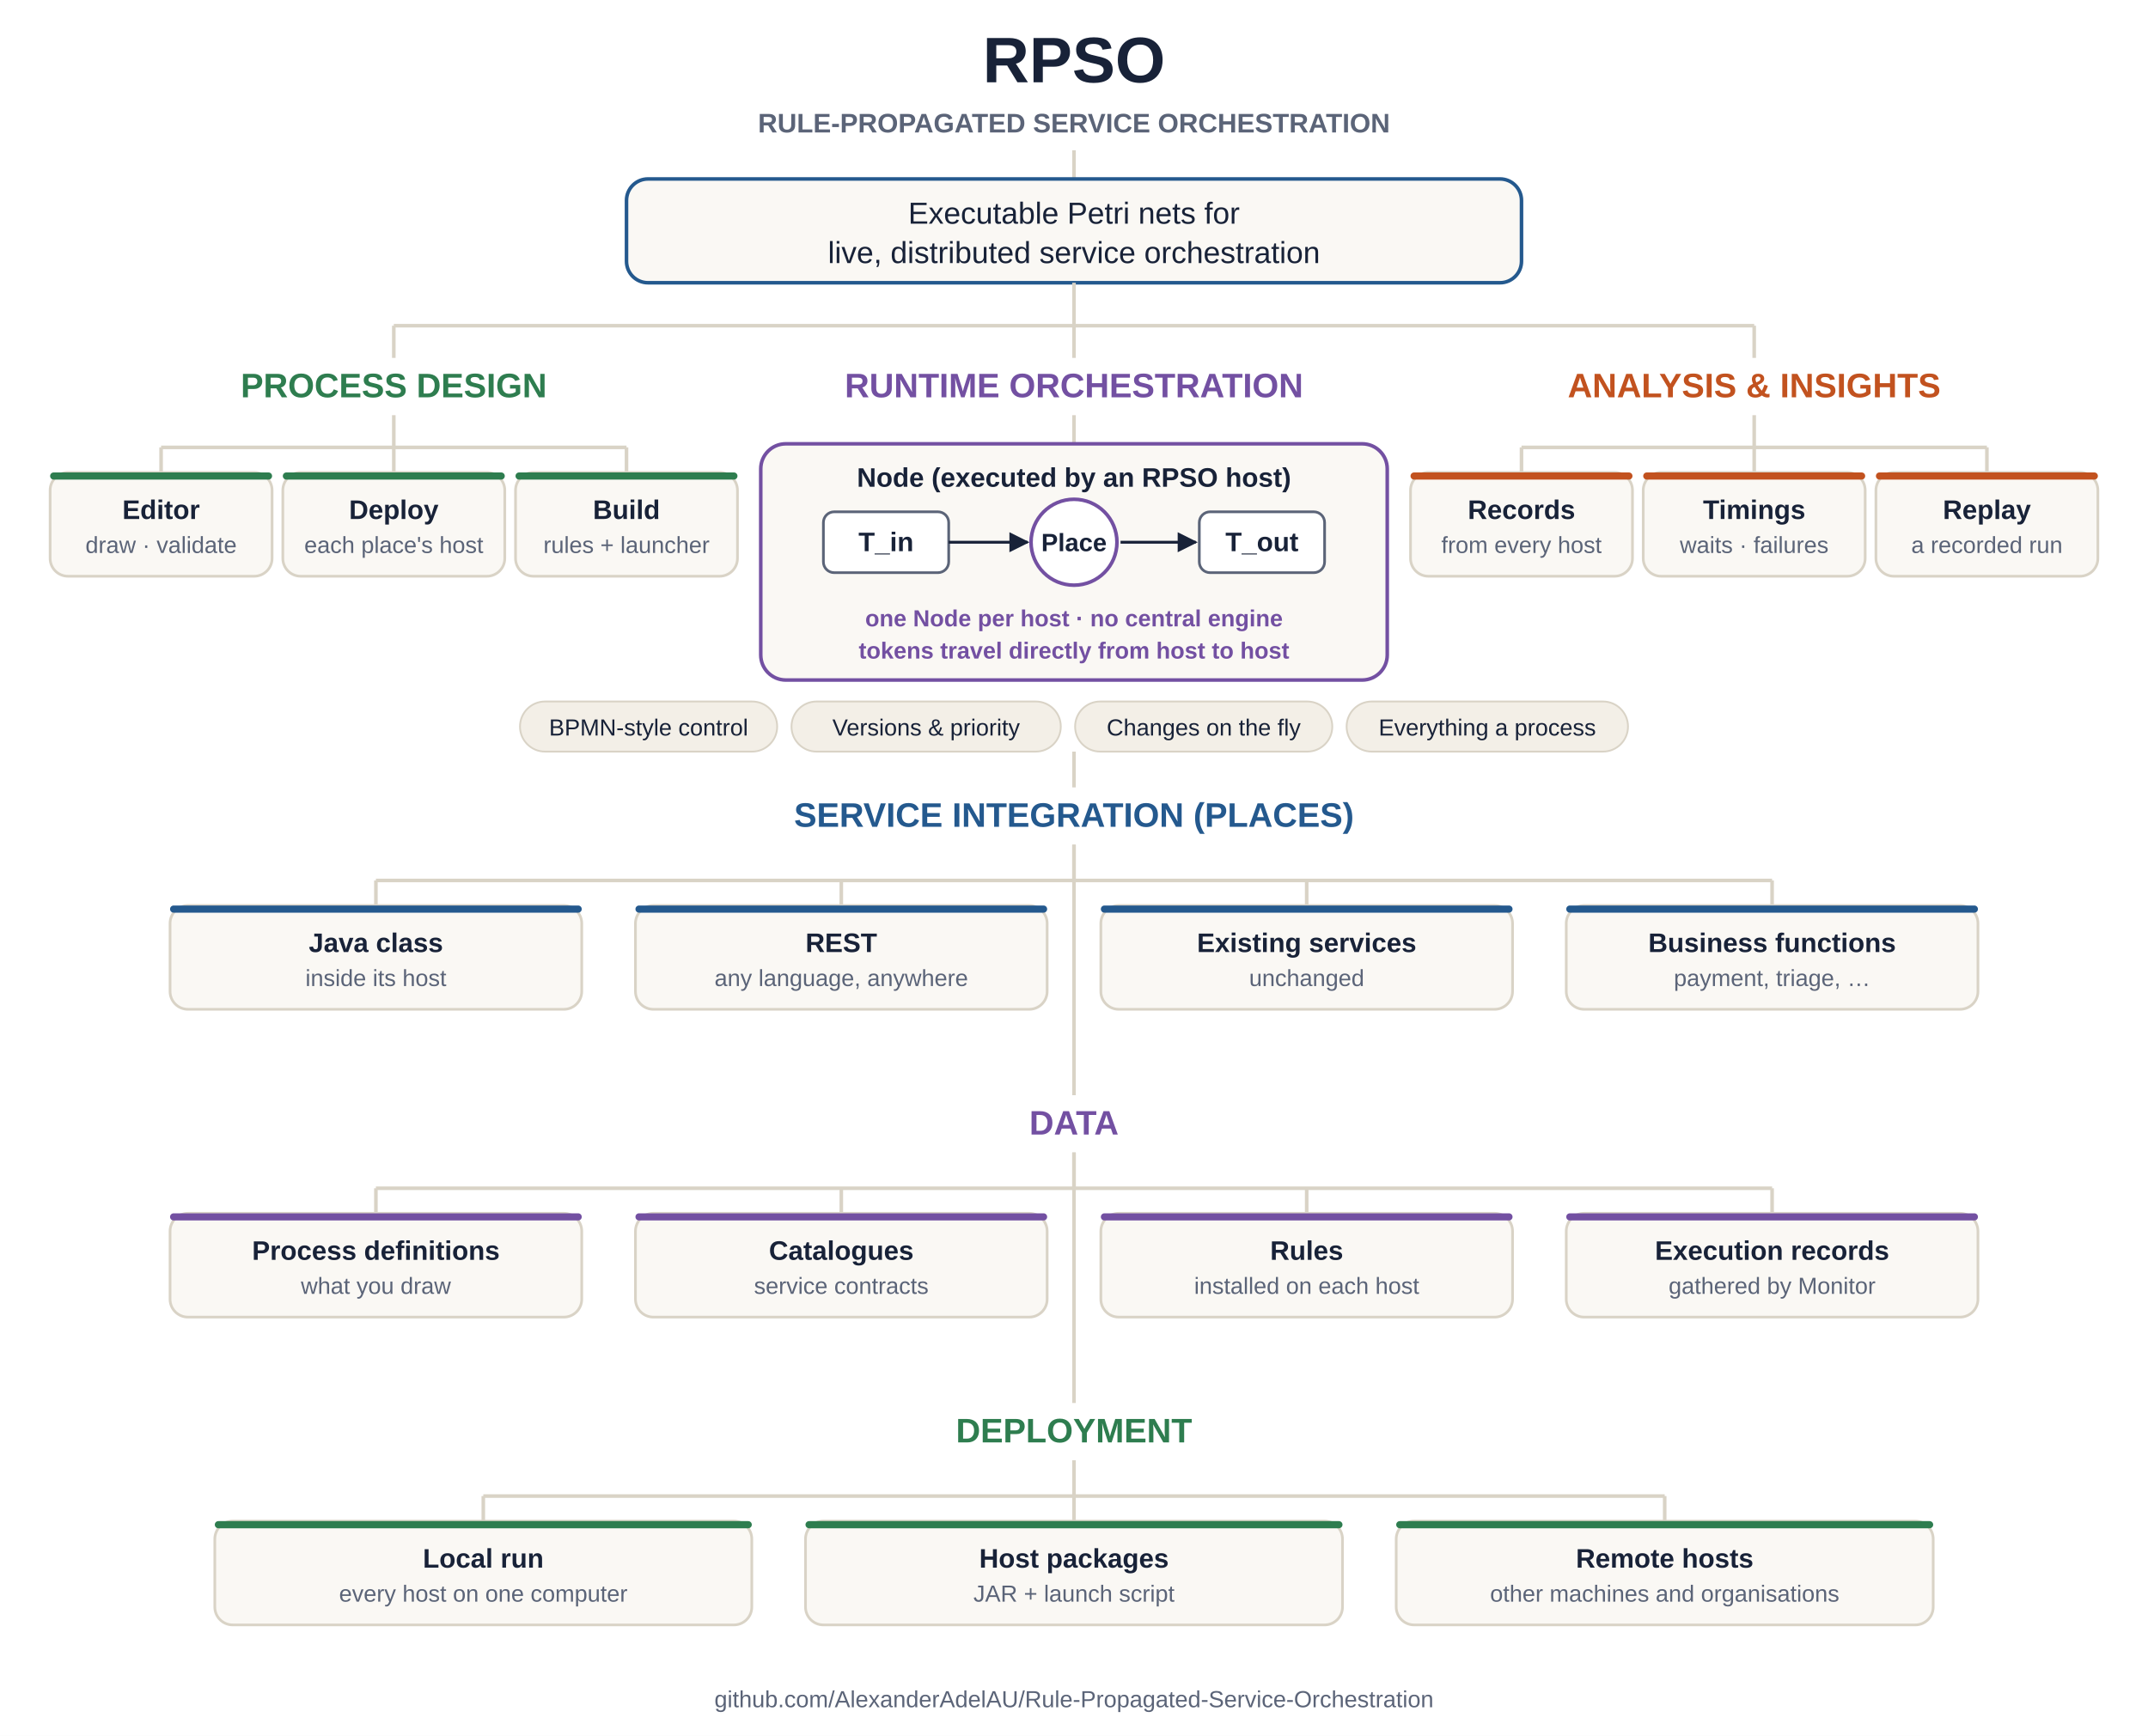
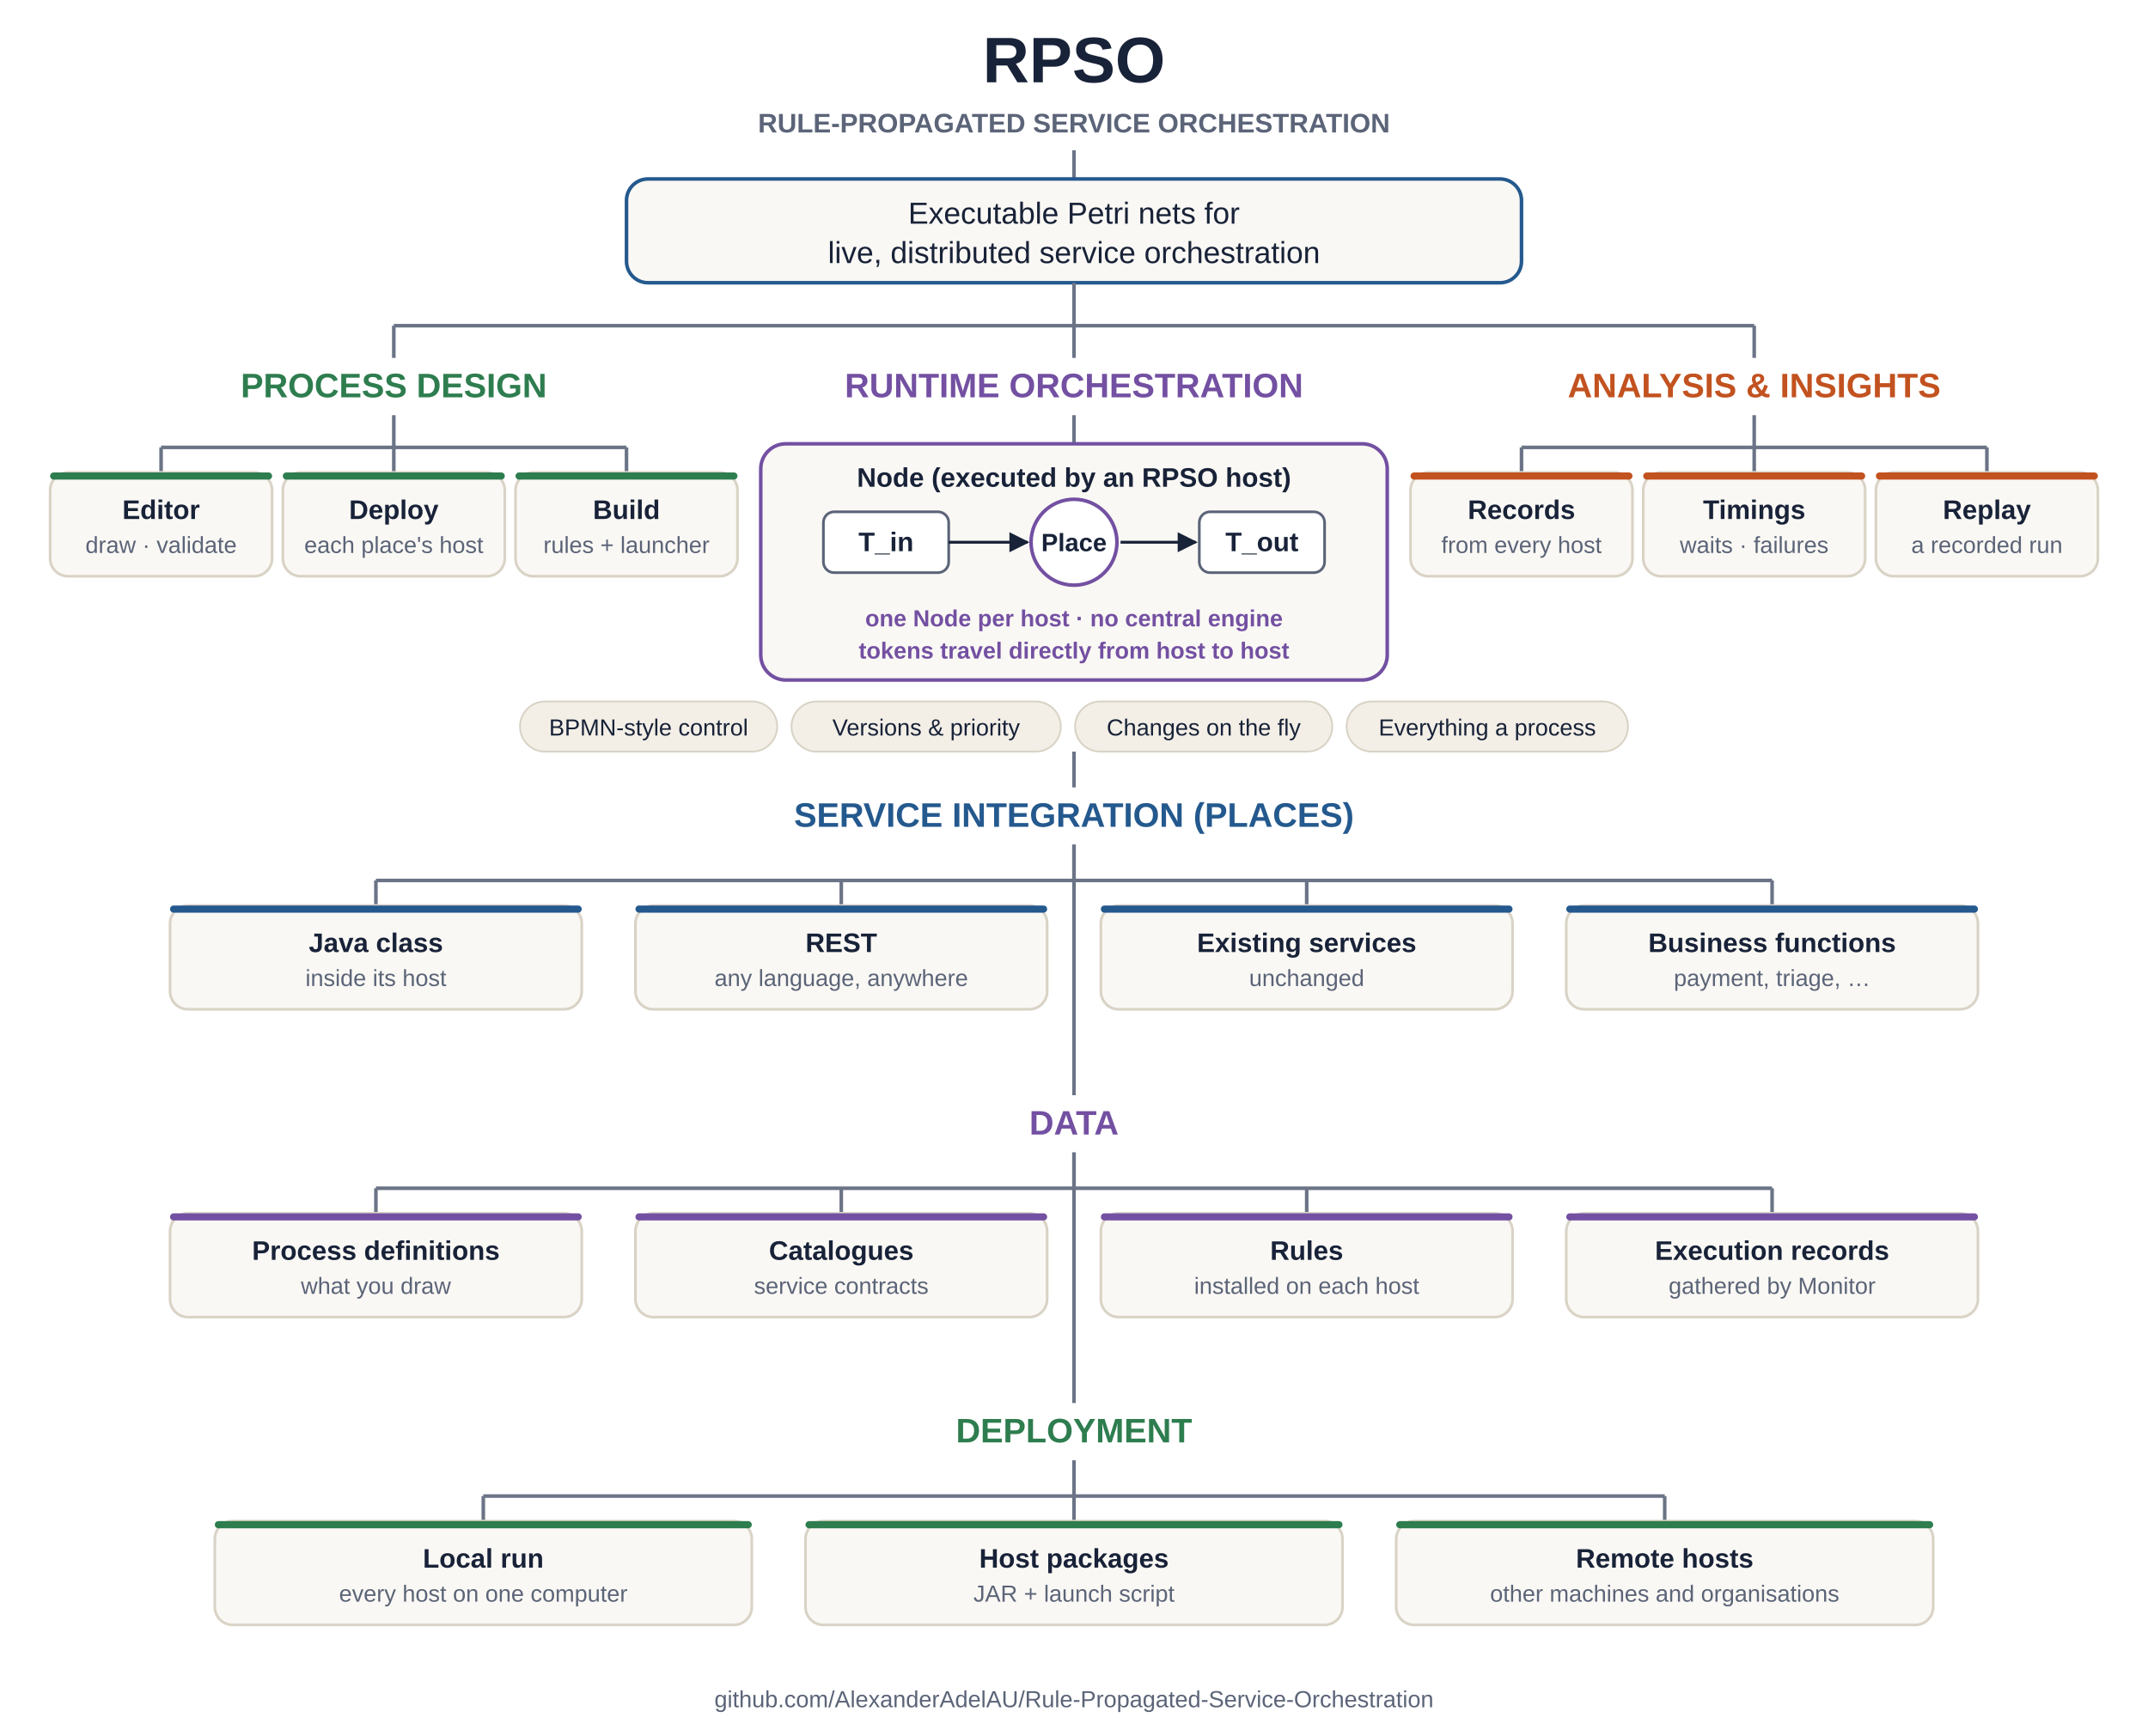
<svg xmlns="http://www.w3.org/2000/svg" width="1200" height="970" viewBox="0 0 1200 970" role="img" aria-labelledby="title desc">
  <defs>
    <marker id="g-arrow" viewBox="0 0 10 10" refX="9" refY="5" markerWidth="7" markerHeight="7" orient="auto">
      <path d="M 0 0 L 10 5 L 0 10 z" fill="#182238" />
    </marker>
    <marker id="g-run" viewBox="0 0 10 10" refX="9" refY="5" markerWidth="7" markerHeight="7" orient="auto">
      <path d="M 0 0 L 10 5 L 0 10 z" fill="#7350a2" />
    </marker>
  </defs>
  <rect width="100%" height="100%" fill="#ffffff" />
  <text x="600" y="46" font-family="Arial, Helvetica, sans-serif" font-size="36" font-weight="600" text-anchor="middle" fill="#182238">RPSO</text>
  <text x="600" y="74" font-family="Arial, Helvetica, sans-serif" font-size="15" font-weight="600" text-anchor="middle" fill="#5b6478">RULE-PROPAGATED SERVICE ORCHESTRATION</text>
-   <path d="M 600.0 84 L 600.0 100" fill="none" stroke="#d9d3c6" stroke-width="2" />
+   <path d="M 600.0 84 L 600.0 100" fill="none" stroke="#6b7486" stroke-width="2" />
  <rect x="350" y="100" width="500" height="58" rx="12" fill="#faf8f4" stroke="#24598e" stroke-width="2" />
  <text x="600" y="125" font-family="Arial, Helvetica, sans-serif" font-size="17" font-weight="400" text-anchor="middle" fill="#182238">Executable Petri nets for</text>
  <text x="600" y="147" font-family="Arial, Helvetica, sans-serif" font-size="17" font-weight="400" text-anchor="middle" fill="#182238">live, distributed service orchestration</text>
-   <path d="M 600.0 158 L 600.0 182" fill="none" stroke="#d9d3c6" stroke-width="2" />
-   <path d="M 220 182 L 980 182" fill="none" stroke="#d9d3c6" stroke-width="2" />
-   <path d="M 220 182 L 220 200" fill="none" stroke="#d9d3c6" stroke-width="2" />
-   <path d="M 600 182 L 600 200" fill="none" stroke="#d9d3c6" stroke-width="2" />
-   <path d="M 980 182 L 980 200" fill="none" stroke="#d9d3c6" stroke-width="2" />
+   <path d="M 600.0 158 L 600.0 182" fill="none" stroke="#6b7486" stroke-width="2" />
+   <path d="M 220 182 L 980 182" fill="none" stroke="#6b7486" stroke-width="2" />
+   <path d="M 220 182 L 220 200" fill="none" stroke="#6b7486" stroke-width="2" />
+   <path d="M 600 182 L 600 200" fill="none" stroke="#6b7486" stroke-width="2" />
+   <path d="M 980 182 L 980 200" fill="none" stroke="#6b7486" stroke-width="2" />
  <text x="220" y="222" font-family="Arial, Helvetica, sans-serif" font-size="19" font-weight="600" text-anchor="middle" fill="#2e7d4f">PROCESS DESIGN</text>
  <text x="600" y="222" font-family="Arial, Helvetica, sans-serif" font-size="19" font-weight="600" text-anchor="middle" fill="#7350a2">RUNTIME ORCHESTRATION</text>
  <text x="980" y="222" font-family="Arial, Helvetica, sans-serif" font-size="19" font-weight="600" text-anchor="middle" fill="#c2521f">ANALYSIS &amp; INSIGHTS</text>
-   <path d="M 220 232 L 220 250" fill="none" stroke="#d9d3c6" stroke-width="2" />
-   <path d="M 90 250 L 350 250" fill="none" stroke="#d9d3c6" stroke-width="2" />
-   <path d="M 90 250 L 90 264" fill="none" stroke="#d9d3c6" stroke-width="2" />
-   <path d="M 220 250 L 220 264" fill="none" stroke="#d9d3c6" stroke-width="2" />
-   <path d="M 350 250 L 350 264" fill="none" stroke="#d9d3c6" stroke-width="2" />
+   <path d="M 220 232 L 220 250" fill="none" stroke="#6b7486" stroke-width="2" />
+   <path d="M 90 250 L 350 250" fill="none" stroke="#6b7486" stroke-width="2" />
+   <path d="M 90 250 L 90 264" fill="none" stroke="#6b7486" stroke-width="2" />
+   <path d="M 220 250 L 220 264" fill="none" stroke="#6b7486" stroke-width="2" />
+   <path d="M 350 250 L 350 264" fill="none" stroke="#6b7486" stroke-width="2" />
  <rect x="28" y="264" width="124" height="58" rx="10" fill="#faf8f4" stroke="#d9d3c6" stroke-width="1.5" />
  <rect x="28" y="264" width="124" height="4" rx="2" fill="#2e7d4f" />
  <text x="90" y="290" font-family="Arial, Helvetica, sans-serif" font-size="15" font-weight="600" text-anchor="middle" fill="#182238">Editor</text>
  <text x="90" y="309" font-family="Arial, Helvetica, sans-serif" font-size="13" font-weight="400" text-anchor="middle" fill="#5b6478">draw · validate</text>
  <rect x="158" y="264" width="124" height="58" rx="10" fill="#faf8f4" stroke="#d9d3c6" stroke-width="1.5" />
  <rect x="158" y="264" width="124" height="4" rx="2" fill="#2e7d4f" />
  <text x="220" y="290" font-family="Arial, Helvetica, sans-serif" font-size="15" font-weight="600" text-anchor="middle" fill="#182238">Deploy</text>
  <text x="220" y="309" font-family="Arial, Helvetica, sans-serif" font-size="13" font-weight="400" text-anchor="middle" fill="#5b6478">each place's host</text>
  <rect x="288" y="264" width="124" height="58" rx="10" fill="#faf8f4" stroke="#d9d3c6" stroke-width="1.5" />
  <rect x="288" y="264" width="124" height="4" rx="2" fill="#2e7d4f" />
  <text x="350" y="290" font-family="Arial, Helvetica, sans-serif" font-size="15" font-weight="600" text-anchor="middle" fill="#182238">Build</text>
  <text x="350" y="309" font-family="Arial, Helvetica, sans-serif" font-size="13" font-weight="400" text-anchor="middle" fill="#5b6478">rules + launcher</text>
-   <path d="M 980 232 L 980 250" fill="none" stroke="#d9d3c6" stroke-width="2" />
-   <path d="M 850 250 L 1110 250" fill="none" stroke="#d9d3c6" stroke-width="2" />
-   <path d="M 850 250 L 850 264" fill="none" stroke="#d9d3c6" stroke-width="2" />
-   <path d="M 980 250 L 980 264" fill="none" stroke="#d9d3c6" stroke-width="2" />
-   <path d="M 1110 250 L 1110 264" fill="none" stroke="#d9d3c6" stroke-width="2" />
+   <path d="M 980 232 L 980 250" fill="none" stroke="#6b7486" stroke-width="2" />
+   <path d="M 850 250 L 1110 250" fill="none" stroke="#6b7486" stroke-width="2" />
+   <path d="M 850 250 L 850 264" fill="none" stroke="#6b7486" stroke-width="2" />
+   <path d="M 980 250 L 980 264" fill="none" stroke="#6b7486" stroke-width="2" />
+   <path d="M 1110 250 L 1110 264" fill="none" stroke="#6b7486" stroke-width="2" />
  <rect x="788" y="264" width="124" height="58" rx="10" fill="#faf8f4" stroke="#d9d3c6" stroke-width="1.5" />
  <rect x="788" y="264" width="124" height="4" rx="2" fill="#c2521f" />
  <text x="850" y="290" font-family="Arial, Helvetica, sans-serif" font-size="15" font-weight="600" text-anchor="middle" fill="#182238">Records</text>
  <text x="850" y="309" font-family="Arial, Helvetica, sans-serif" font-size="13" font-weight="400" text-anchor="middle" fill="#5b6478">from every host</text>
  <rect x="918" y="264" width="124" height="58" rx="10" fill="#faf8f4" stroke="#d9d3c6" stroke-width="1.5" />
  <rect x="918" y="264" width="124" height="4" rx="2" fill="#c2521f" />
  <text x="980" y="290" font-family="Arial, Helvetica, sans-serif" font-size="15" font-weight="600" text-anchor="middle" fill="#182238">Timings</text>
  <text x="980" y="309" font-family="Arial, Helvetica, sans-serif" font-size="13" font-weight="400" text-anchor="middle" fill="#5b6478">waits · failures</text>
  <rect x="1048" y="264" width="124" height="58" rx="10" fill="#faf8f4" stroke="#d9d3c6" stroke-width="1.5" />
  <rect x="1048" y="264" width="124" height="4" rx="2" fill="#c2521f" />
  <text x="1110" y="290" font-family="Arial, Helvetica, sans-serif" font-size="15" font-weight="600" text-anchor="middle" fill="#182238">Replay</text>
  <text x="1110" y="309" font-family="Arial, Helvetica, sans-serif" font-size="13" font-weight="400" text-anchor="middle" fill="#5b6478">a recorded run</text>
-   <path d="M 600 232 L 600 248" fill="none" stroke="#d9d3c6" stroke-width="2" />
+   <path d="M 600 232 L 600 248" fill="none" stroke="#6b7486" stroke-width="2" />
  <rect x="425" y="248" width="350" height="132" rx="14" fill="#faf8f4" stroke="#7350a2" stroke-width="2" />
  <text x="600" y="272" font-family="Arial, Helvetica, sans-serif" font-size="15" font-weight="600" text-anchor="middle" fill="#182238">Node  (executed by an RPSO host)</text>
  <rect x="460" y="286" width="70" height="34" rx="6" fill="#ffffff" stroke="#5b6478" stroke-width="1.5" />
  <text x="495" y="308" font-family="Arial, Helvetica, sans-serif" font-size="15" font-weight="600" text-anchor="middle" fill="#182238">T_in</text>
  <rect x="670" y="286" width="70" height="34" rx="6" fill="#ffffff" stroke="#5b6478" stroke-width="1.5" />
  <text x="705" y="308" font-family="Arial, Helvetica, sans-serif" font-size="15" font-weight="600" text-anchor="middle" fill="#182238">T_out</text>
  <circle cx="600" cy="303" r="24" fill="#ffffff" stroke="#7350a2" stroke-width="2" />
  <text x="600" y="308" font-family="Arial, Helvetica, sans-serif" font-size="14" font-weight="600" text-anchor="middle" fill="#182238">Place</text>
  <path d="M 530 303 L 574 303" stroke="#182238" stroke-width="1.6" marker-end="url(#g-arrow)" />
  <path d="M 626 303 L 668 303" stroke="#182238" stroke-width="1.6" marker-end="url(#g-arrow)" />
  <text x="600" y="350" font-family="Arial, Helvetica, sans-serif" font-size="13" font-weight="600" text-anchor="middle" fill="#7350a2">one Node per host · no central engine</text>
  <text x="600" y="368" font-family="Arial, Helvetica, sans-serif" font-size="13" font-weight="600" text-anchor="middle" fill="#7350a2">tokens travel directly from host to host</text>
  <rect x="290.5" y="392" width="143.68" height="28" rx="14" fill="#f3efe7" stroke="#d9d3c6" stroke-width="1" />
  <text x="362.34" y="411" font-family="Arial, Helvetica, sans-serif" font-size="13" font-weight="400" text-anchor="middle" fill="#182238">BPMN-style control</text>
  <rect x="442.18" y="392" width="150.44" height="28" rx="14" fill="#f3efe7" stroke="#d9d3c6" stroke-width="1" />
  <text x="517.4" y="411" font-family="Arial, Helvetica, sans-serif" font-size="13" font-weight="400" text-anchor="middle" fill="#182238">Versions &amp; priority</text>
  <rect x="600.62" y="392" width="143.68" height="28" rx="14" fill="#f3efe7" stroke="#d9d3c6" stroke-width="1" />
  <text x="672.46" y="411" font-family="Arial, Helvetica, sans-serif" font-size="13" font-weight="400" text-anchor="middle" fill="#182238">Changes on the fly</text>
  <rect x="752.3" y="392" width="157.2" height="28" rx="14" fill="#f3efe7" stroke="#d9d3c6" stroke-width="1" />
  <text x="830.9" y="411" font-family="Arial, Helvetica, sans-serif" font-size="13" font-weight="400" text-anchor="middle" fill="#182238">Everything a process</text>
-   <path d="M 600 420 L 600 440" fill="none" stroke="#d9d3c6" stroke-width="2" />
+   <path d="M 600 420 L 600 440" fill="none" stroke="#6b7486" stroke-width="2" />
  <text x="600" y="462" font-family="Arial, Helvetica, sans-serif" font-size="19" font-weight="600" text-anchor="middle" fill="#24598e">SERVICE INTEGRATION (PLACES)</text>
-   <path d="M 600 472 L 600 492" fill="none" stroke="#d9d3c6" stroke-width="2" />
-   <path d="M 210.0 492 L 990.0 492" fill="none" stroke="#d9d3c6" stroke-width="2" />
-   <path d="M 210.0 492 L 210.0 506" fill="none" stroke="#d9d3c6" stroke-width="2" />
-   <path d="M 470.0 492 L 470.0 506" fill="none" stroke="#d9d3c6" stroke-width="2" />
-   <path d="M 730.0 492 L 730.0 506" fill="none" stroke="#d9d3c6" stroke-width="2" />
-   <path d="M 990.0 492 L 990.0 506" fill="none" stroke="#d9d3c6" stroke-width="2" />
+   <path d="M 600 472 L 600 492" fill="none" stroke="#6b7486" stroke-width="2" />
+   <path d="M 210.0 492 L 990.0 492" fill="none" stroke="#6b7486" stroke-width="2" />
+   <path d="M 210.0 492 L 210.0 506" fill="none" stroke="#6b7486" stroke-width="2" />
+   <path d="M 470.0 492 L 470.0 506" fill="none" stroke="#6b7486" stroke-width="2" />
+   <path d="M 730.0 492 L 730.0 506" fill="none" stroke="#6b7486" stroke-width="2" />
+   <path d="M 990.0 492 L 990.0 506" fill="none" stroke="#6b7486" stroke-width="2" />
  <rect x="95" y="506" width="230" height="58" rx="10" fill="#faf8f4" stroke="#d9d3c6" stroke-width="1.5" />
  <rect x="95" y="506" width="230" height="4" rx="2" fill="#24598e" />
  <text x="210" y="532" font-family="Arial, Helvetica, sans-serif" font-size="15" font-weight="600" text-anchor="middle" fill="#182238">Java class</text>
  <text x="210" y="551" font-family="Arial, Helvetica, sans-serif" font-size="13" font-weight="400" text-anchor="middle" fill="#5b6478">inside its host</text>
  <rect x="355" y="506" width="230" height="58" rx="10" fill="#faf8f4" stroke="#d9d3c6" stroke-width="1.5" />
  <rect x="355" y="506" width="230" height="4" rx="2" fill="#24598e" />
  <text x="470" y="532" font-family="Arial, Helvetica, sans-serif" font-size="15" font-weight="600" text-anchor="middle" fill="#182238">REST</text>
  <text x="470" y="551" font-family="Arial, Helvetica, sans-serif" font-size="13" font-weight="400" text-anchor="middle" fill="#5b6478">any language, anywhere</text>
  <rect x="615" y="506" width="230" height="58" rx="10" fill="#faf8f4" stroke="#d9d3c6" stroke-width="1.5" />
  <rect x="615" y="506" width="230" height="4" rx="2" fill="#24598e" />
  <text x="730" y="532" font-family="Arial, Helvetica, sans-serif" font-size="15" font-weight="600" text-anchor="middle" fill="#182238">Existing services</text>
  <text x="730" y="551" font-family="Arial, Helvetica, sans-serif" font-size="13" font-weight="400" text-anchor="middle" fill="#5b6478">unchanged</text>
  <rect x="875" y="506" width="230" height="58" rx="10" fill="#faf8f4" stroke="#d9d3c6" stroke-width="1.5" />
  <rect x="875" y="506" width="230" height="4" rx="2" fill="#24598e" />
  <text x="990" y="532" font-family="Arial, Helvetica, sans-serif" font-size="15" font-weight="600" text-anchor="middle" fill="#182238">Business functions</text>
  <text x="990" y="551" font-family="Arial, Helvetica, sans-serif" font-size="13" font-weight="400" text-anchor="middle" fill="#5b6478">payment, triage, …</text>
-   <path d="M 600 472 L 600 612" fill="none" stroke="#d9d3c6" stroke-width="2" />
+   <path d="M 600 472 L 600 612" fill="none" stroke="#6b7486" stroke-width="2" />
  <text x="600" y="634" font-family="Arial, Helvetica, sans-serif" font-size="19" font-weight="600" text-anchor="middle" fill="#7350a2">DATA</text>
-   <path d="M 600 644 L 600 664" fill="none" stroke="#d9d3c6" stroke-width="2" />
-   <path d="M 210.0 664 L 990.0 664" fill="none" stroke="#d9d3c6" stroke-width="2" />
-   <path d="M 210.0 664 L 210.0 678" fill="none" stroke="#d9d3c6" stroke-width="2" />
-   <path d="M 470.0 664 L 470.0 678" fill="none" stroke="#d9d3c6" stroke-width="2" />
-   <path d="M 730.0 664 L 730.0 678" fill="none" stroke="#d9d3c6" stroke-width="2" />
-   <path d="M 990.0 664 L 990.0 678" fill="none" stroke="#d9d3c6" stroke-width="2" />
+   <path d="M 600 644 L 600 664" fill="none" stroke="#6b7486" stroke-width="2" />
+   <path d="M 210.0 664 L 990.0 664" fill="none" stroke="#6b7486" stroke-width="2" />
+   <path d="M 210.0 664 L 210.0 678" fill="none" stroke="#6b7486" stroke-width="2" />
+   <path d="M 470.0 664 L 470.0 678" fill="none" stroke="#6b7486" stroke-width="2" />
+   <path d="M 730.0 664 L 730.0 678" fill="none" stroke="#6b7486" stroke-width="2" />
+   <path d="M 990.0 664 L 990.0 678" fill="none" stroke="#6b7486" stroke-width="2" />
  <rect x="95" y="678" width="230" height="58" rx="10" fill="#faf8f4" stroke="#d9d3c6" stroke-width="1.5" />
  <rect x="95" y="678" width="230" height="4" rx="2" fill="#7350a2" />
  <text x="210" y="704" font-family="Arial, Helvetica, sans-serif" font-size="15" font-weight="600" text-anchor="middle" fill="#182238">Process definitions</text>
  <text x="210" y="723" font-family="Arial, Helvetica, sans-serif" font-size="13" font-weight="400" text-anchor="middle" fill="#5b6478">what you draw</text>
  <rect x="355" y="678" width="230" height="58" rx="10" fill="#faf8f4" stroke="#d9d3c6" stroke-width="1.5" />
  <rect x="355" y="678" width="230" height="4" rx="2" fill="#7350a2" />
  <text x="470" y="704" font-family="Arial, Helvetica, sans-serif" font-size="15" font-weight="600" text-anchor="middle" fill="#182238">Catalogues</text>
  <text x="470" y="723" font-family="Arial, Helvetica, sans-serif" font-size="13" font-weight="400" text-anchor="middle" fill="#5b6478">service contracts</text>
  <rect x="615" y="678" width="230" height="58" rx="10" fill="#faf8f4" stroke="#d9d3c6" stroke-width="1.5" />
  <rect x="615" y="678" width="230" height="4" rx="2" fill="#7350a2" />
  <text x="730" y="704" font-family="Arial, Helvetica, sans-serif" font-size="15" font-weight="600" text-anchor="middle" fill="#182238">Rules</text>
  <text x="730" y="723" font-family="Arial, Helvetica, sans-serif" font-size="13" font-weight="400" text-anchor="middle" fill="#5b6478">installed on each host</text>
  <rect x="875" y="678" width="230" height="58" rx="10" fill="#faf8f4" stroke="#d9d3c6" stroke-width="1.5" />
  <rect x="875" y="678" width="230" height="4" rx="2" fill="#7350a2" />
  <text x="990" y="704" font-family="Arial, Helvetica, sans-serif" font-size="15" font-weight="600" text-anchor="middle" fill="#182238">Execution records</text>
  <text x="990" y="723" font-family="Arial, Helvetica, sans-serif" font-size="13" font-weight="400" text-anchor="middle" fill="#5b6478">gathered by Monitor</text>
-   <path d="M 600 644 L 600 784" fill="none" stroke="#d9d3c6" stroke-width="2" />
+   <path d="M 600 644 L 600 784" fill="none" stroke="#6b7486" stroke-width="2" />
  <text x="600" y="806" font-family="Arial, Helvetica, sans-serif" font-size="19" font-weight="600" text-anchor="middle" fill="#2e7d4f">DEPLOYMENT</text>
-   <path d="M 600 816 L 600 836" fill="none" stroke="#d9d3c6" stroke-width="2" />
-   <path d="M 270.0 836 L 930.0 836" fill="none" stroke="#d9d3c6" stroke-width="2" />
-   <path d="M 270.0 836 L 270.0 850" fill="none" stroke="#d9d3c6" stroke-width="2" />
-   <path d="M 600.0 836 L 600.0 850" fill="none" stroke="#d9d3c6" stroke-width="2" />
-   <path d="M 930.0 836 L 930.0 850" fill="none" stroke="#d9d3c6" stroke-width="2" />
+   <path d="M 600 816 L 600 836" fill="none" stroke="#6b7486" stroke-width="2" />
+   <path d="M 270.0 836 L 930.0 836" fill="none" stroke="#6b7486" stroke-width="2" />
+   <path d="M 270.0 836 L 270.0 850" fill="none" stroke="#6b7486" stroke-width="2" />
+   <path d="M 600.0 836 L 600.0 850" fill="none" stroke="#6b7486" stroke-width="2" />
+   <path d="M 930.0 836 L 930.0 850" fill="none" stroke="#6b7486" stroke-width="2" />
  <rect x="120" y="850" width="300" height="58" rx="10" fill="#faf8f4" stroke="#d9d3c6" stroke-width="1.5" />
  <rect x="120" y="850" width="300" height="4" rx="2" fill="#2e7d4f" />
  <text x="270" y="876" font-family="Arial, Helvetica, sans-serif" font-size="15" font-weight="600" text-anchor="middle" fill="#182238">Local run</text>
  <text x="270" y="895" font-family="Arial, Helvetica, sans-serif" font-size="13" font-weight="400" text-anchor="middle" fill="#5b6478">every host on one computer</text>
  <rect x="450" y="850" width="300" height="58" rx="10" fill="#faf8f4" stroke="#d9d3c6" stroke-width="1.5" />
  <rect x="450" y="850" width="300" height="4" rx="2" fill="#2e7d4f" />
  <text x="600" y="876" font-family="Arial, Helvetica, sans-serif" font-size="15" font-weight="600" text-anchor="middle" fill="#182238">Host packages</text>
  <text x="600" y="895" font-family="Arial, Helvetica, sans-serif" font-size="13" font-weight="400" text-anchor="middle" fill="#5b6478">JAR + launch script</text>
  <rect x="780" y="850" width="300" height="58" rx="10" fill="#faf8f4" stroke="#d9d3c6" stroke-width="1.5" />
  <rect x="780" y="850" width="300" height="4" rx="2" fill="#2e7d4f" />
  <text x="930" y="876" font-family="Arial, Helvetica, sans-serif" font-size="15" font-weight="600" text-anchor="middle" fill="#182238">Remote hosts</text>
  <text x="930" y="895" font-family="Arial, Helvetica, sans-serif" font-size="13" font-weight="400" text-anchor="middle" fill="#5b6478">other machines and organisations</text>
  <text x="600" y="954" font-family="Arial, Helvetica, sans-serif" font-size="13" font-weight="400" text-anchor="middle" fill="#5b6478">github.com/AlexanderAdelAU/Rule-Propagated-Service-Orchestration</text>
</svg>
